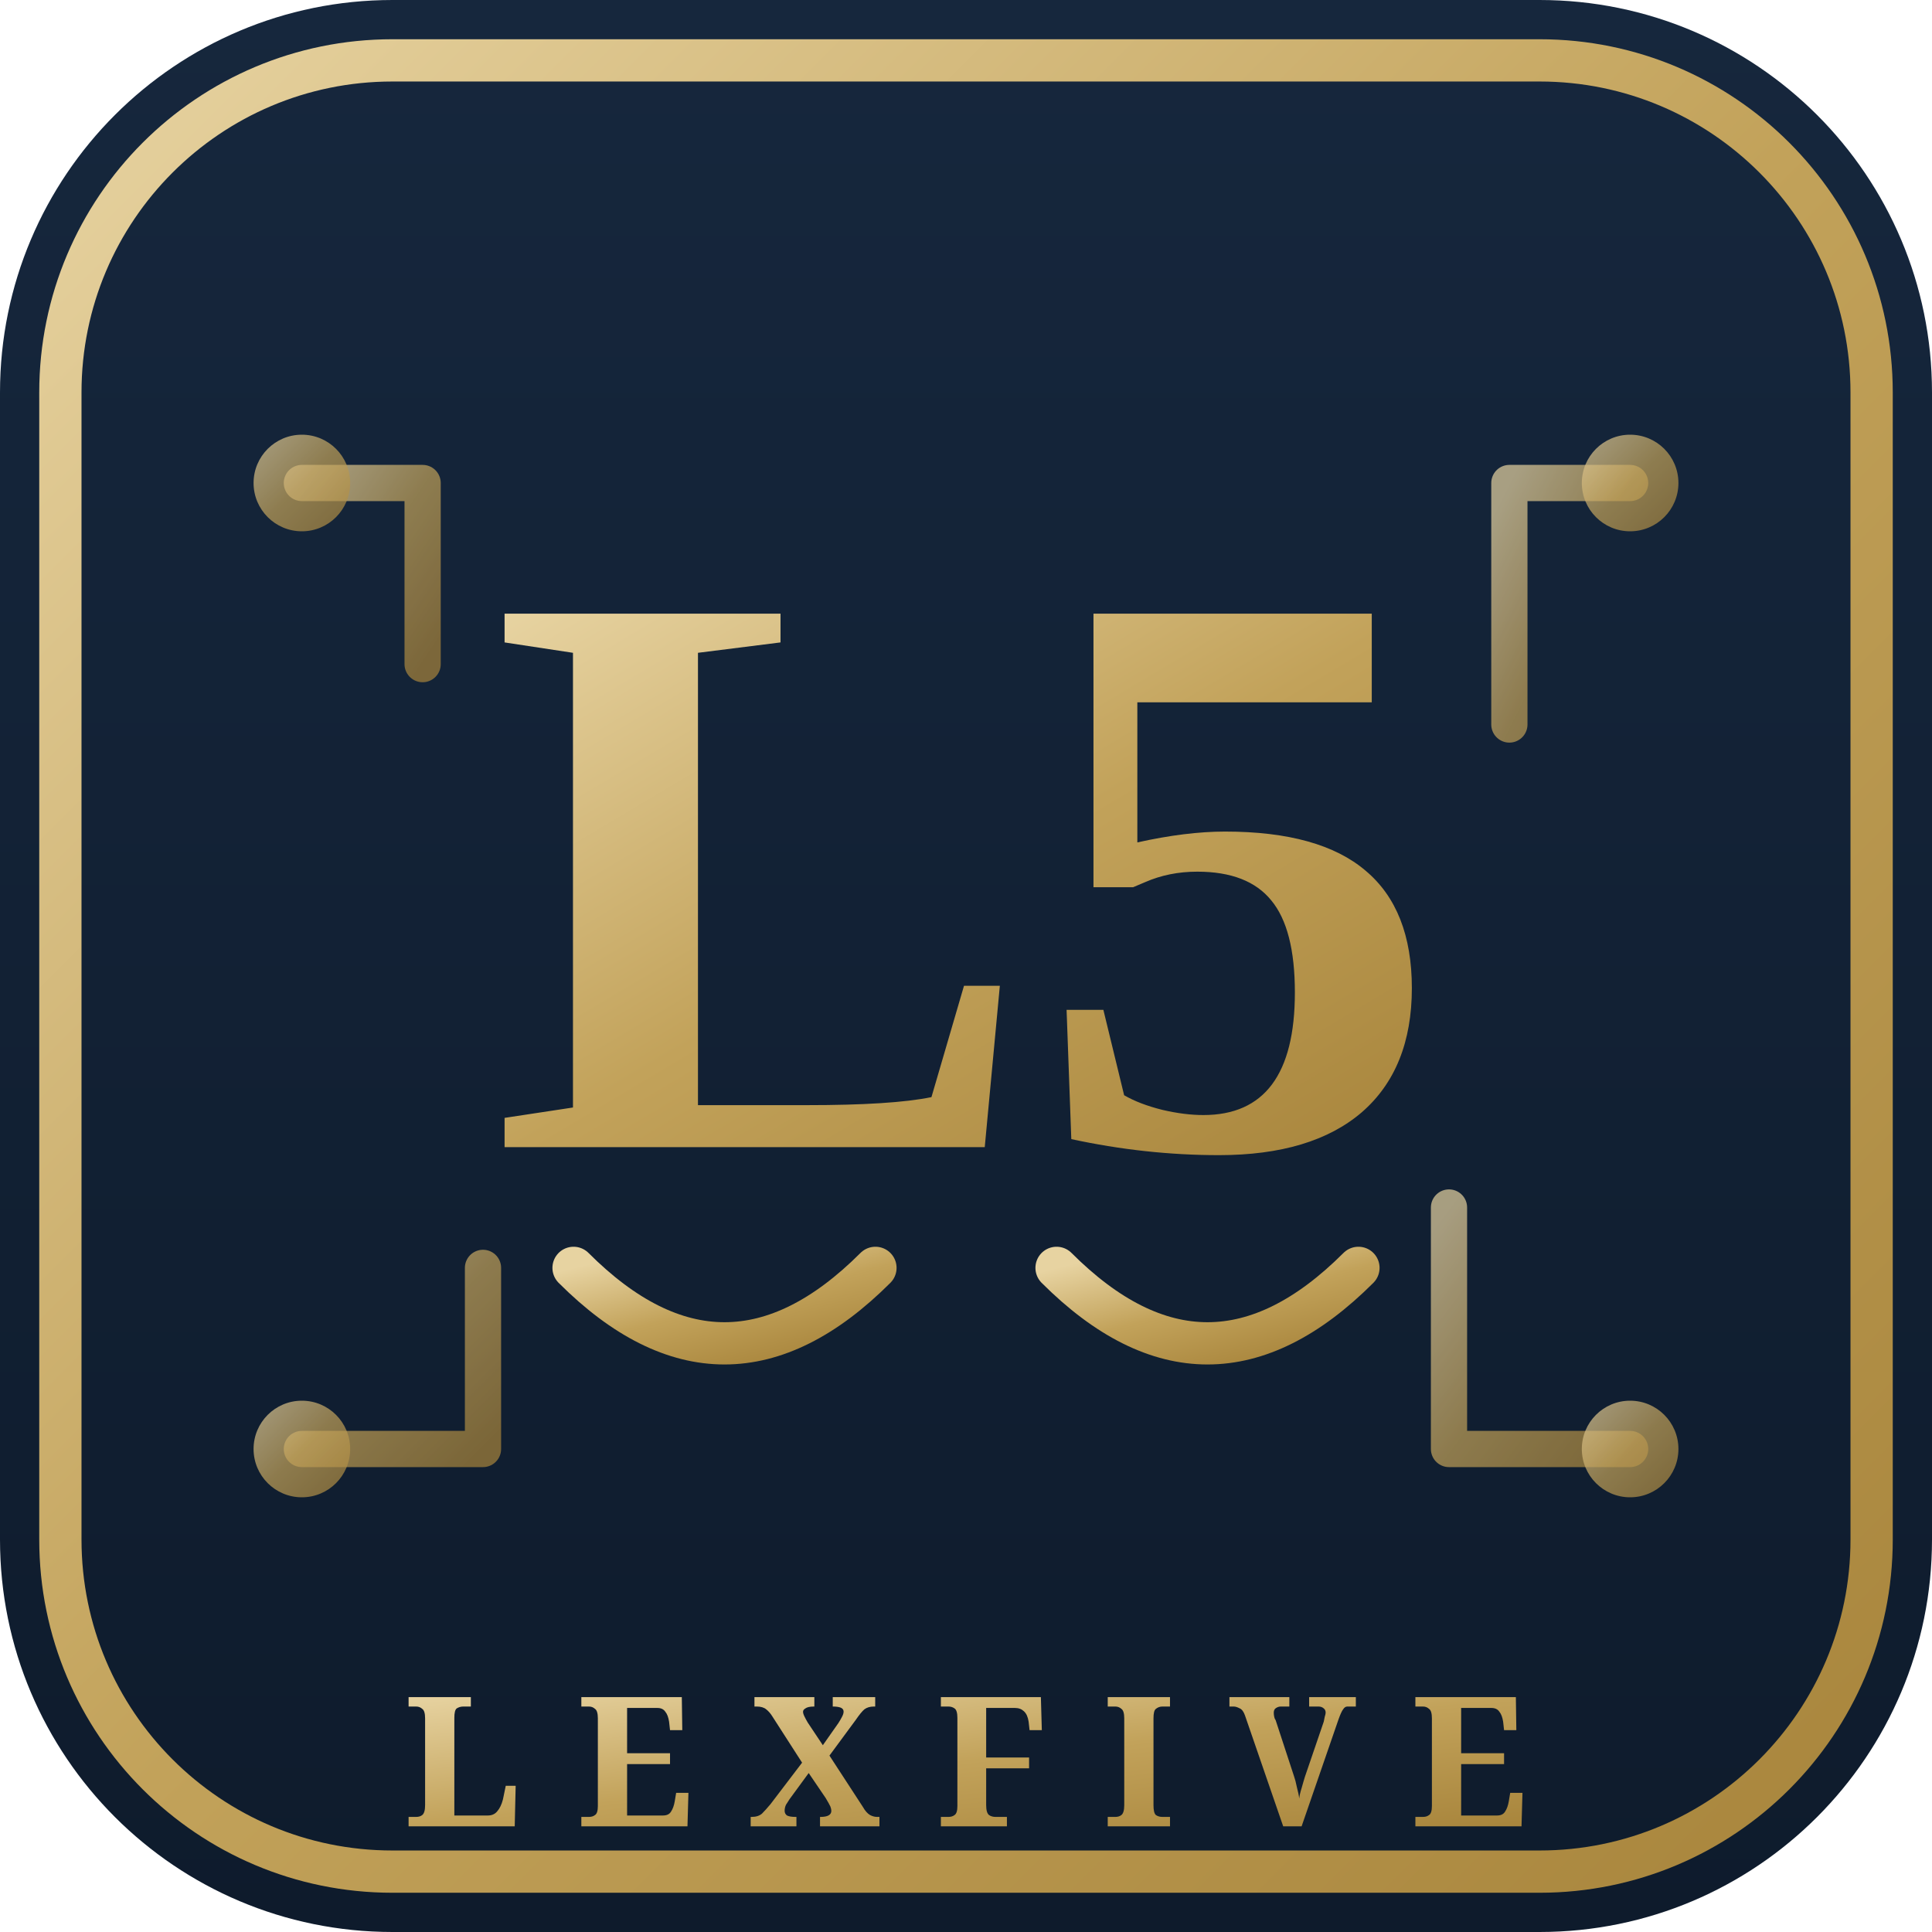
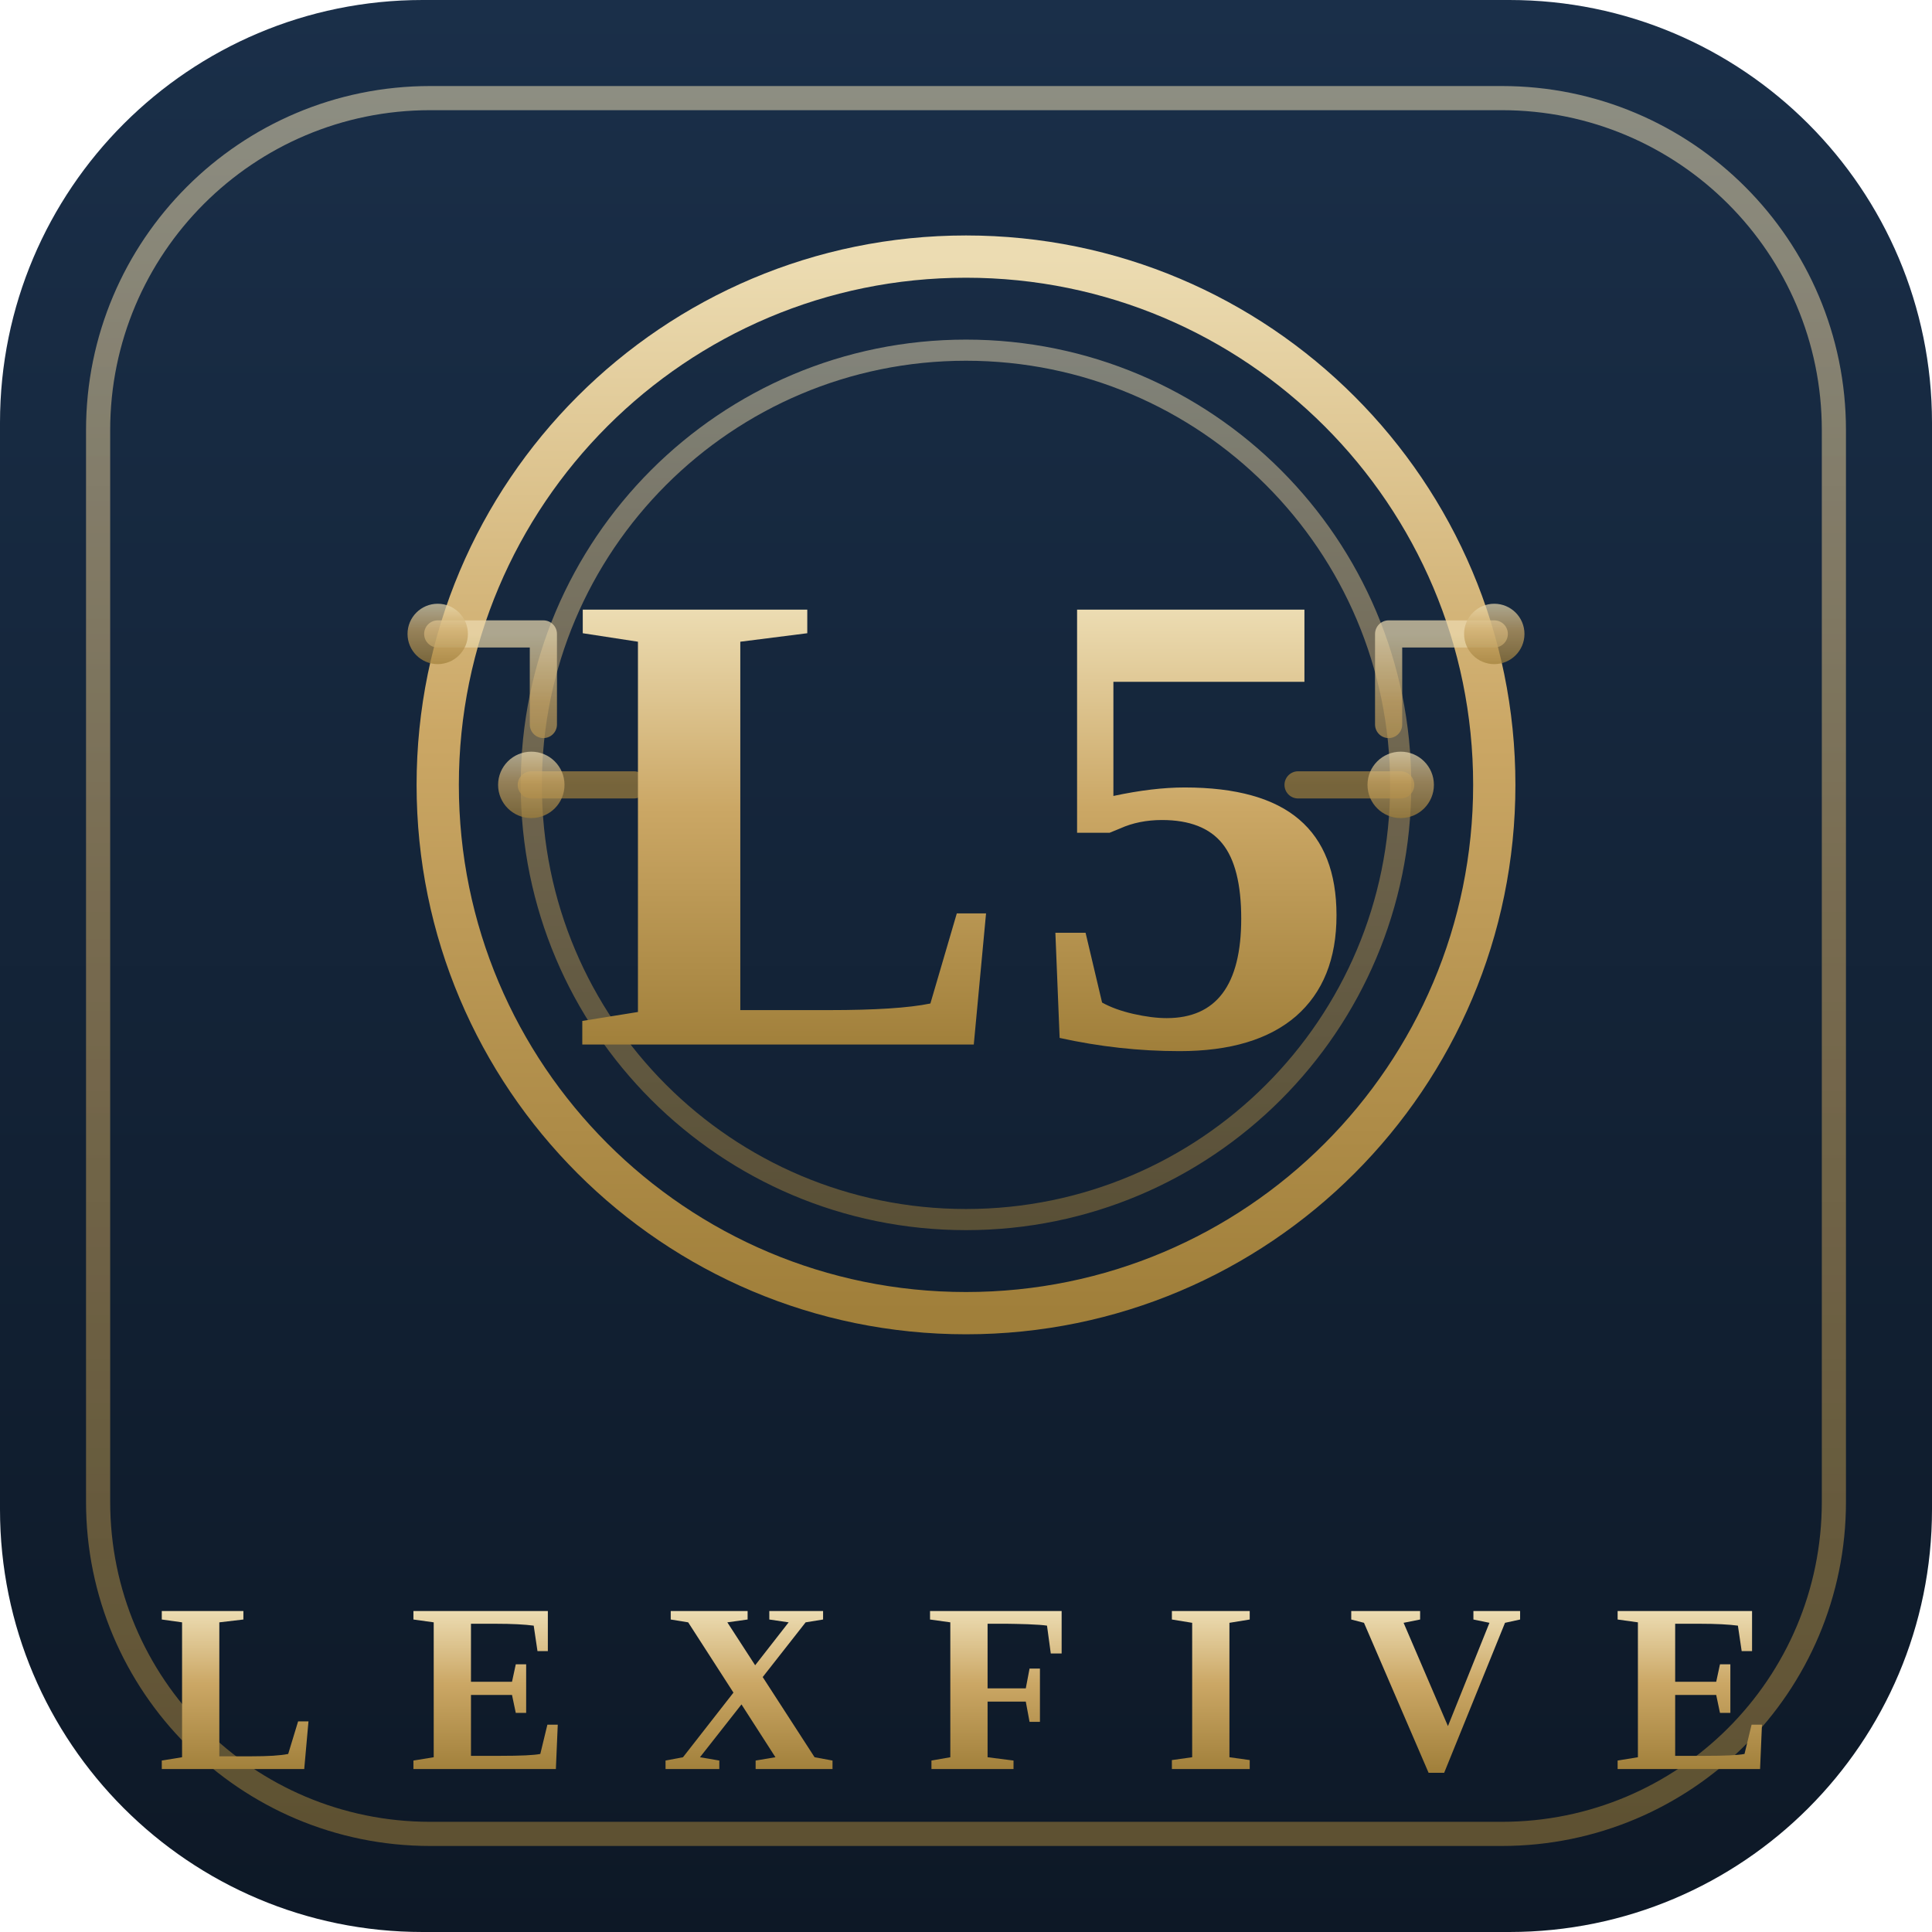
<svg xmlns="http://www.w3.org/2000/svg" viewBox="0 0 64 64" role="img" aria-label="LexFive - Monograma L5 en circuito">
  <defs>
-     <linearGradient id="ds2bg" x1="0" y1="0" x2="0" y2="1">
-       <stop offset="0" stop-color="#16273d" />
-       <stop offset="1" stop-color="#0e1b2c" />
+     <linearGradient id="l2bg" x1="0" y1="0" x2="0" y2="1">
+       <stop offset="0" stop-color="#1a2f49" />
+       <stop offset="1" stop-color="#0d1826" />
    </linearGradient>
-     <linearGradient id="ds2gold" x1="0" y1="0" x2="1" y2="1">
-       <stop offset="0" stop-color="#e7d3a1" />
-       <stop offset="0.5" stop-color="#c2a25a" />
-       <stop offset="1" stop-color="#a8853c" />
+     <linearGradient id="l2gold" x1="0" y1="0" x2="0" y2="1">
+       <stop offset="0" stop-color="#ecdcb2" />
+       <stop offset="0.45" stop-color="#cba765" />
+       <stop offset="1" stop-color="#a07f3a" />
    </linearGradient>
  </defs>
-   <rect width="64" height="64" rx="13" fill="url(#ds2bg)" />
-   <rect x="2" y="2" width="60" height="60" rx="11" fill="none" stroke="url(#ds2gold)" stroke-width="1.4" />
-   <g fill="none" stroke="url(#ds2gold)" stroke-width="1.2" stroke-linecap="round" stroke-linejoin="round" opacity="0.7">
-     <path d="M10 16 L14 16 L14 22" />
-     <path d="M54 16 L50 16 L50 24" />
-     <path d="M10 48 L16 48 L16 42" />
-     <path d="M54 48 L48 48 L48 40" />
+   <rect width="64" height="64" rx="14" fill="url(#l2bg)" />
+   <rect x="3.25" y="3.25" width="57.5" height="57.5" rx="11" fill="none" stroke="url(#l2gold)" stroke-width="0.8" opacity="0.55" />
+   <circle cx="32" cy="26" r="17.5" fill="none" stroke="url(#l2gold)" stroke-width="1.4" />
+   <circle cx="32" cy="26" r="14.4" fill="none" stroke="url(#l2gold)" stroke-width="0.7" opacity="0.5" />
+   <g fill="none" stroke="url(#l2gold)" stroke-width="0.9" stroke-linecap="round" stroke-linejoin="round" opacity="0.7">
+     <path d="M17.6 26 L21 26 M14.5 21 L18 21 L18 24" />
+     <path d="M46.4 26 L43 26 M49.5 21 L46 21 L46 24" />
  </g>
-   <g fill="url(#ds2gold)" opacity="0.7">
-     <circle cx="10" cy="16" r="1.6" />
-     <circle cx="54" cy="16" r="1.6" />
-     <circle cx="10" cy="48" r="1.6" />
-     <circle cx="54" cy="48" r="1.6" />
+   <g fill="url(#l2gold)" opacity="0.7">
+     <circle cx="17.6" cy="26" r="1.1" />
+     <circle cx="46.4" cy="26" r="1.1" />
+     <circle cx="14.5" cy="21" r="1" />
+     <circle cx="49.5" cy="21" r="1" />
  </g>
-   <text x="32" y="38" text-anchor="middle" font-family="Georgia, 'Times New Roman', serif" font-size="27" font-weight="700" fill="url(#ds2gold)">L5</text>
-   <g fill="none" stroke="url(#ds2gold)" stroke-linecap="round" stroke-linejoin="round">
-     <path d="M32 39 L32 47" stroke-width="2" />
-     <path d="M24 42 L40 42" stroke-width="2" />
-     <path d="M19 42 Q24 47 29 42" stroke-width="1.4" />
-     <path d="M35 42 Q40 47 45 42" stroke-width="1.4" />
-     <path d="M27 47 L37 47" stroke-width="2.2" />
-   </g>
-   <text x="32" y="60.5" text-anchor="middle" font-family="Georgia, serif" font-size="6" font-weight="700" letter-spacing="1.8" fill="url(#ds2gold)">LEXFIVE</text>
+   <text x="32" y="34.6" text-anchor="middle" font-family="Georgia, 'Times New Roman', serif" font-size="22" font-weight="700" letter-spacing="0.5" fill="url(#l2gold)">L5</text>
+   <text x="32" y="58.6" text-anchor="middle" font-family="Georgia, 'Times New Roman', serif" font-size="8" font-weight="700" letter-spacing="3" fill="url(#l2gold)">LEXFIVE</text>
</svg>
